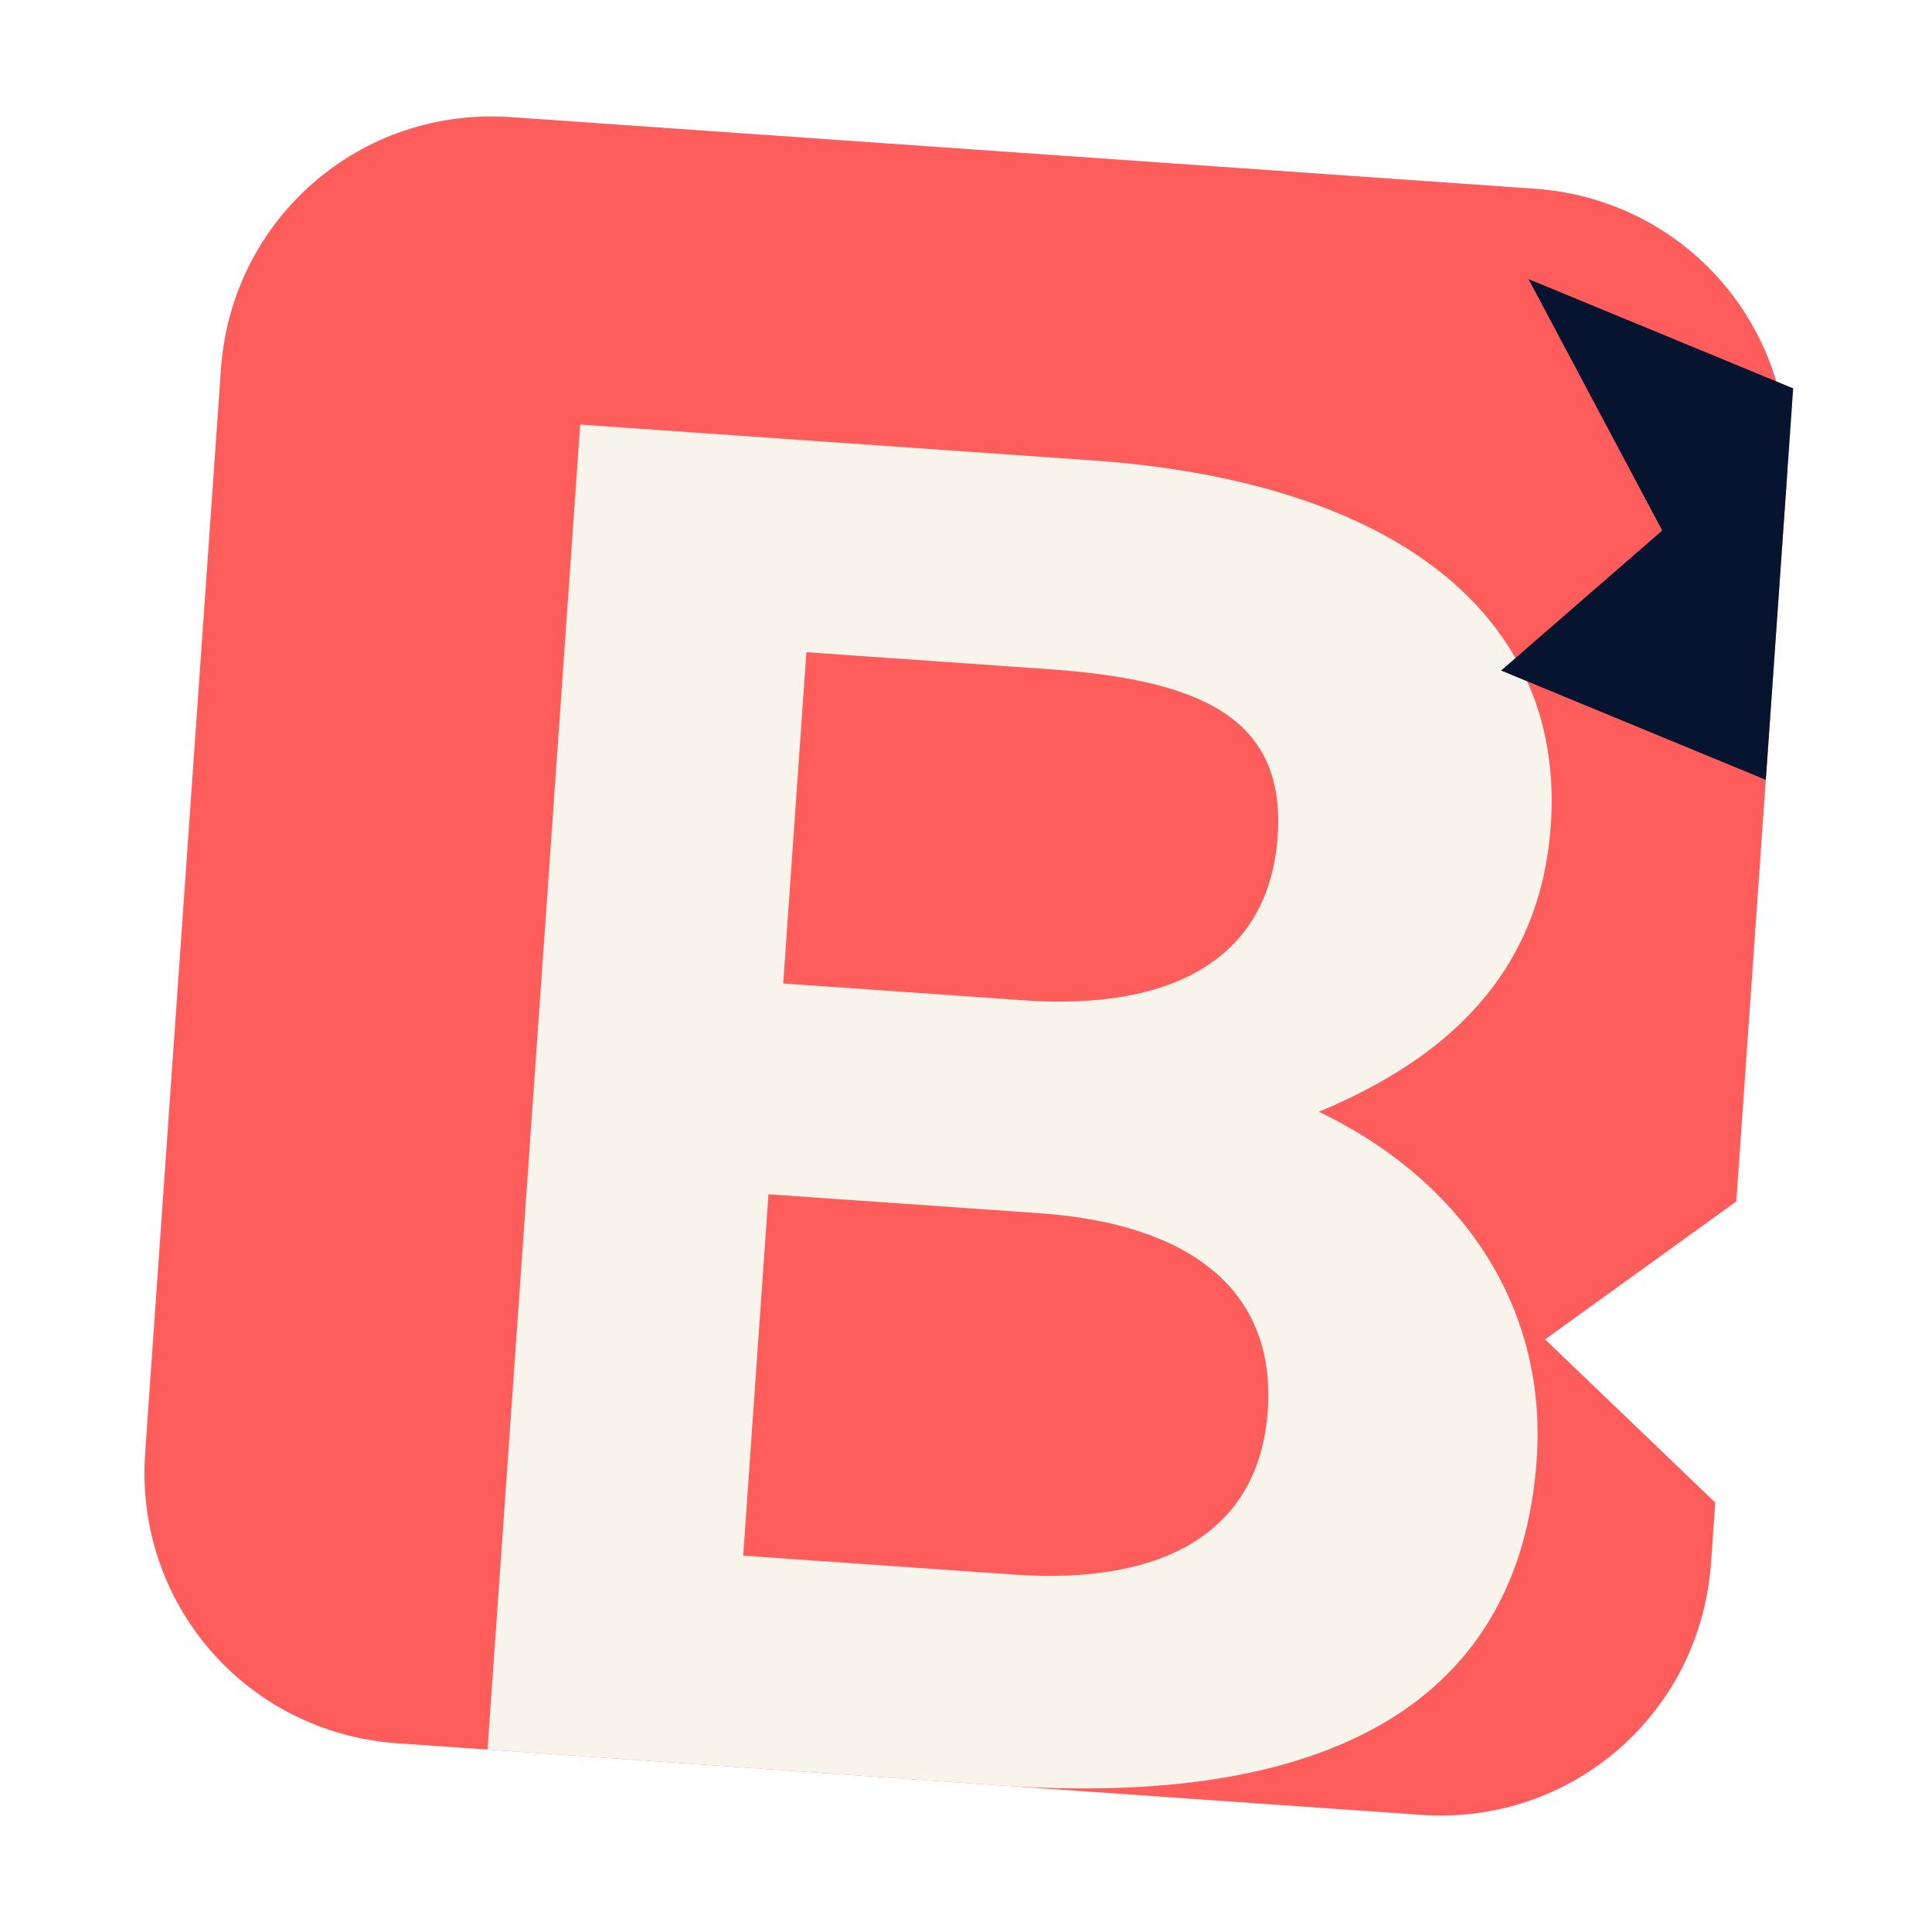
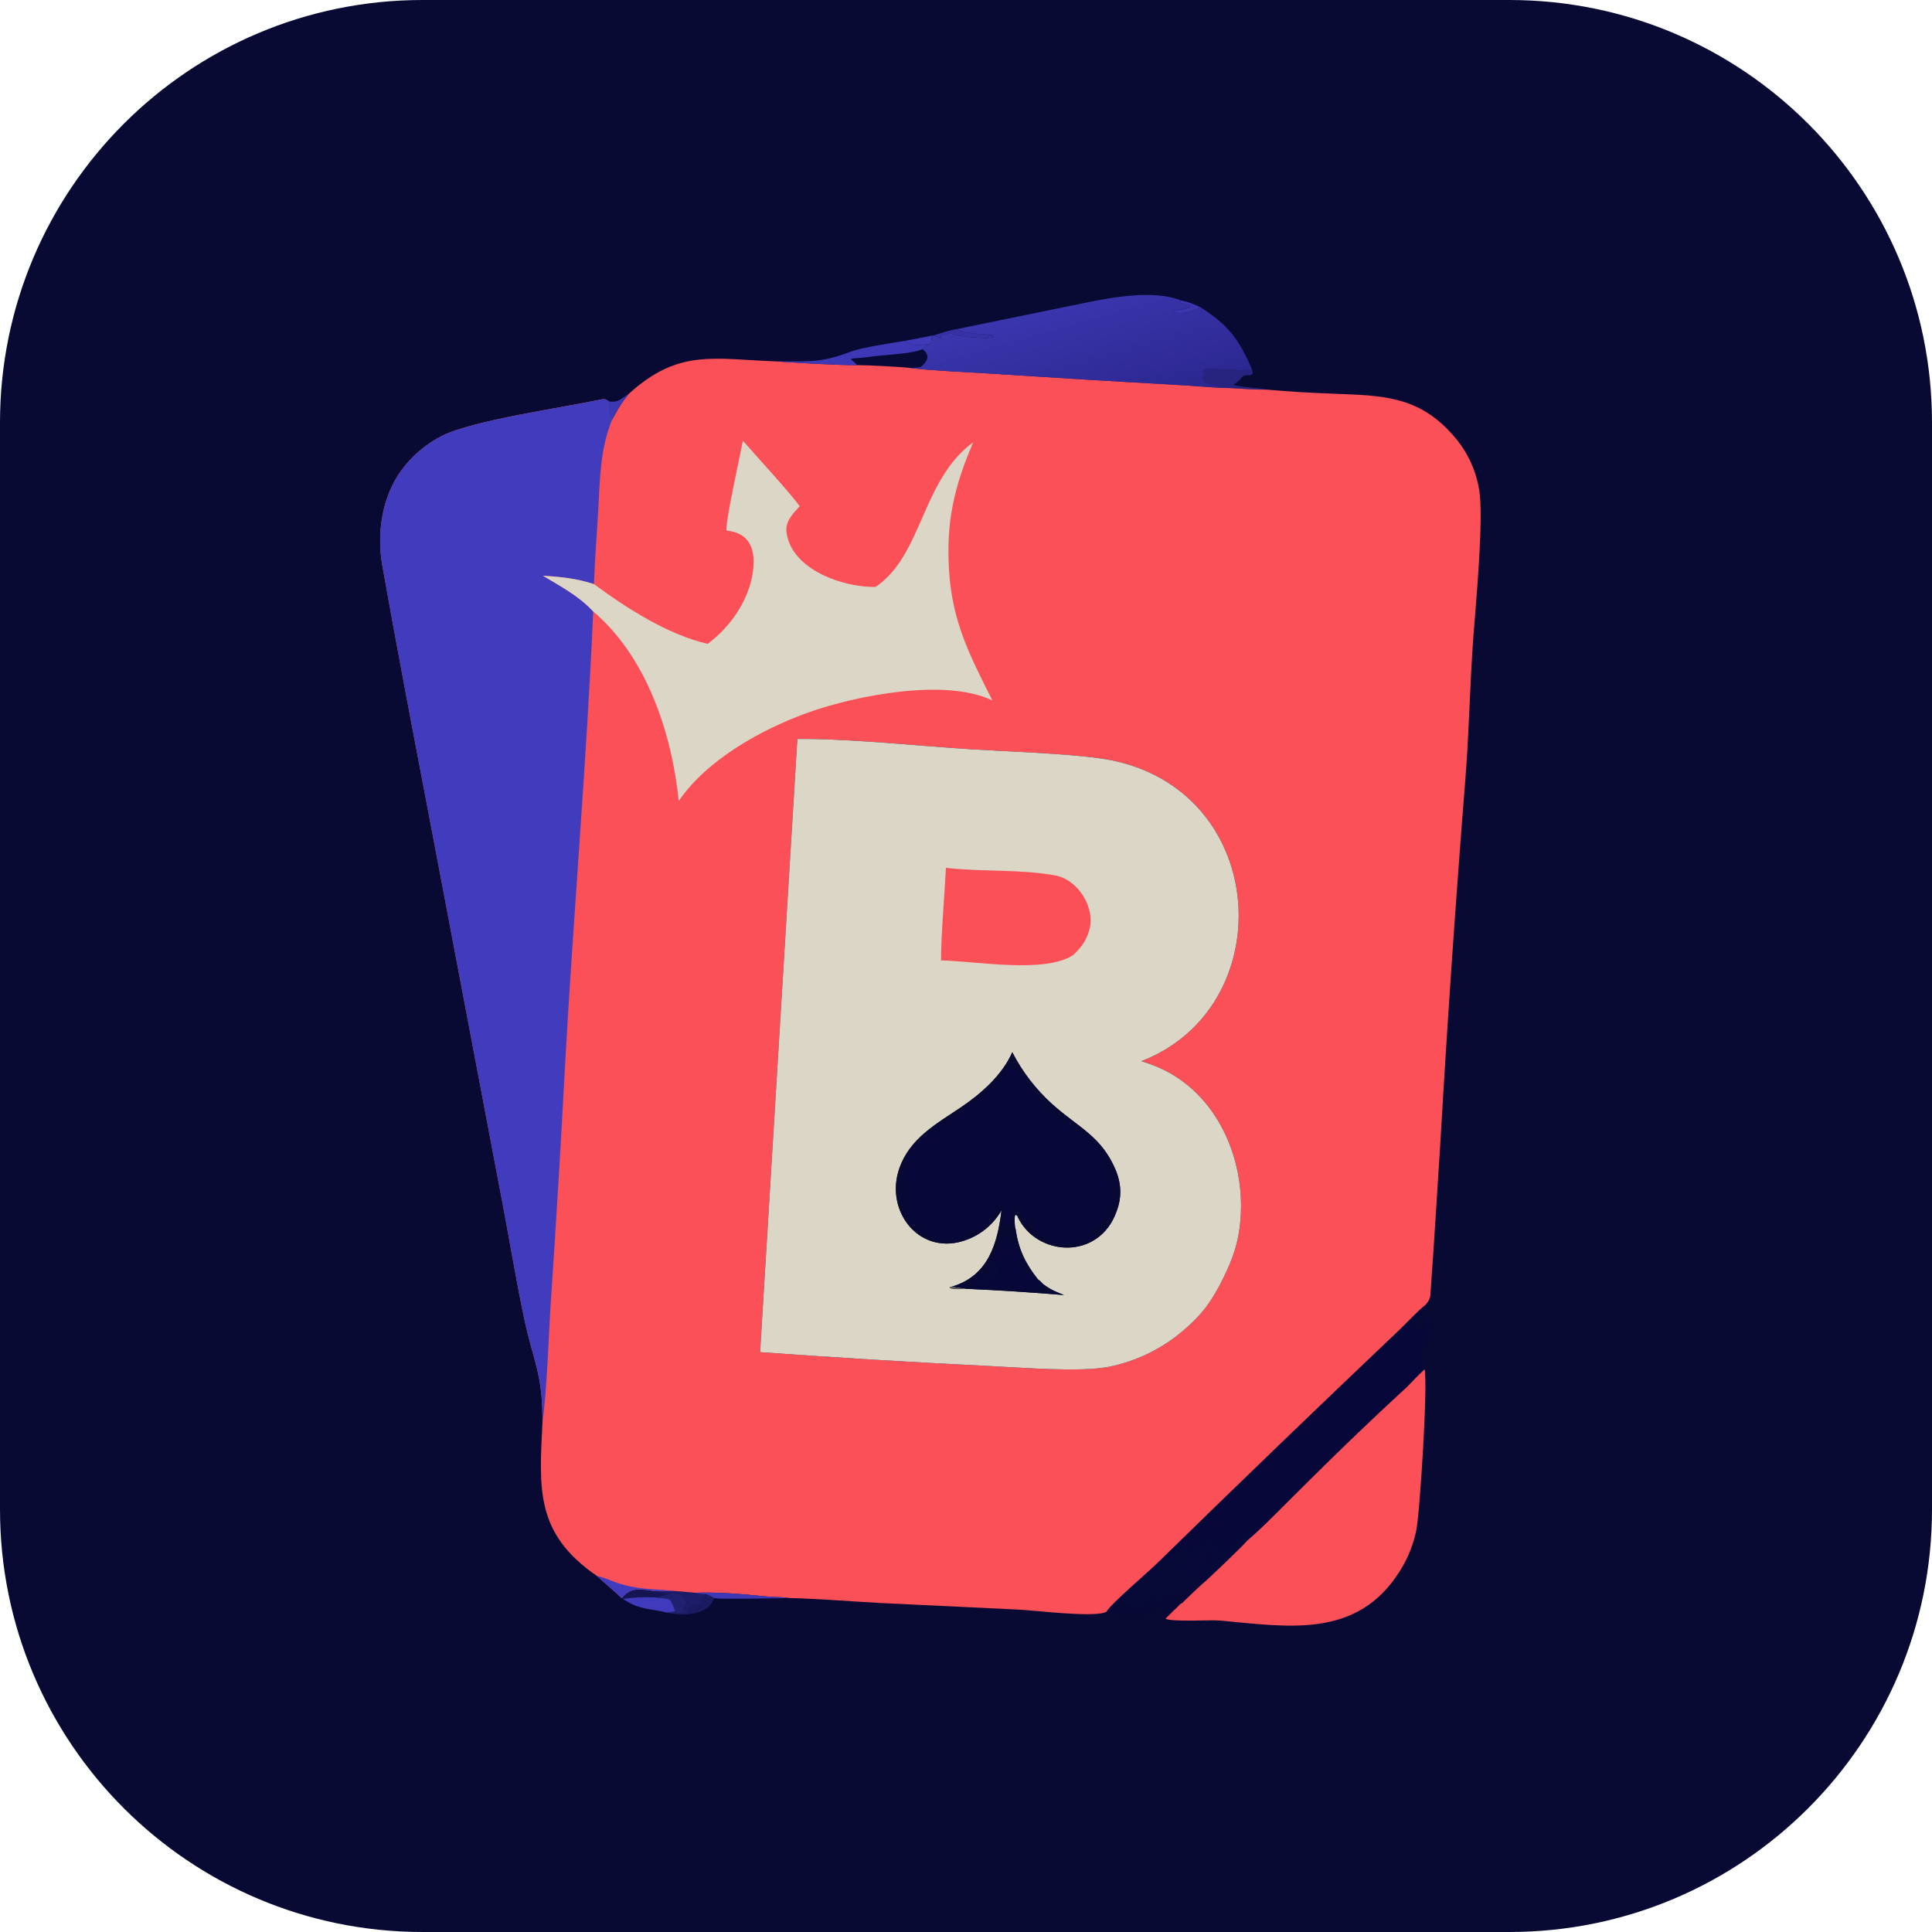
- <svg xmlns="http://www.w3.org/2000/svg" viewBox="0 0 64 64">
-   <g transform="rotate(4 32 32)">
-     <path fill="#FF5C5C" d="M15 5h34c5 0 9 4 9 9v24l-6 5 6 5v2c0 5-4 9-9 9H15c-5 0-9-4-9-9V14c0-5 4-9 9-9Z" />
-     <path fill="#F8F4EC" fill-rule="evenodd" d="M18 15h17c10 0 16 4 16 11 0 5-3 8-7 10 5 2 8 6 8 11 0 8-6 12-17 12H18V15Zm8 7v11h8c5 0 8-2 8-6s-3-5-8-5h-8Zm0 18v12h9c5 0 8-2 8-6s-3-6-8-6h-9Z" />
-     <path fill="#07142F" d="m49 8 9 3v13l-9-3 5-5-5-8Z" />
-   </g>
+ <svg xmlns="http://www.w3.org/2000/svg" viewBox="0 0 32 32">
+   <rect width="32" height="32" rx="7" fill="#080A34" />
+   <svg x="3" y="3" width="26" height="26" viewBox="256 224 512 576">
+     <path fill="#FB5057" d="M388.259 302.058C406.576 285.399 419.5 289.33 442.245 290.142C449.264 290.648 465.791 291.622 472.148 291.508C476.618 291.568 487.529 292.091 491.73 292.586C500.211 293.576 510.504 293.994 519.1 294.511L557.466 296.926L592.064 298.936C597 299.223 604.104 299.926 608.813 299.922C612.81 300.152 618.447 300.577 622.254 300.495C630.349 301.207 638.462 301.705 646.584 301.991C664.871 302.725 678.262 302.632 691.221 317.826C696.038 323.413 699.195 330.237 700.333 337.526C701.997 348.112 699.108 378.846 698.209 390.677C696.855 408.505 696.542 428.552 695.03 446.033C691.579 489.563 688.59 533.129 686.064 576.722C684.839 595.255 683.781 613.97 682.411 632.503C682.284 634.233 681.665 635.124 680.56 636.397C677.849 638.575 674.051 642.581 671.471 645.135C641.616 673.479 611.971 702.042 582.536 730.821C578.678 734.616 565.572 745.71 563.576 748.907C559.985 751.267 537.09 748.45 531.551 748.178L480.267 745.722C469.096 745.119 458.485 744.192 447.26 743.922C444.087 743.475 441.134 743.609 438.002 743.282C429.718 742.416 420.713 741.674 412.398 741.978C409.857 741.689 407.632 741.571 405.116 741.359C402.734 741.341 401.135 741.3 398.747 741.445C393.274 740.977 389.305 739.315 385.677 743.966C382.741 741.153 379.475 738.454 376.518 735.783C353.826 720.146 355.404 703.779 356.6 679.201C356.609 661.008 353.323 657.639 349.792 640.921C347.089 628.123 344.622 613.374 342.167 600.305L314.82 456.087C309.027 425.728 303.199 395.419 297.813 364.981C295.728 353.197 297.717 339.789 304.867 330.04C308.795 324.713 313.923 320.386 319.835 317.412C331.343 311.704 363.845 307.16 378.046 304.128C379.491 303.819 379.971 304.097 380.892 304.826C380.807 307.857 380.771 309.046 382.105 311.613C384.777 306.884 384.834 306.403 388.259 302.058ZM436.442 653.689C464.553 655.718 492.687 657.419 520.838 658.791C532.572 659.353 553.531 661.094 564.107 659.131C574.368 657.126 583.929 652.482 591.85 645.658C598.145 640.248 601.097 636.423 605.009 629.283C608.978 621.579 611.564 615.564 612.541 606.828C615.001 584.845 605.404 560.597 584.94 550.291C582.173 548.925 579.294 547.799 576.334 546.926C623.579 528.673 623.984 459.771 577.432 440.192C572.275 438.052 566.863 436.588 561.331 435.836C548.576 433.981 527.289 433.321 513.687 432.467C494.605 431.269 468.819 428.493 450.113 428.691L436.442 653.689Z" />
+     <path fill="#413CBE" d="M356.6 679.201C356.609 661.008 353.323 657.639 349.792 640.921C347.089 628.123 344.622 613.374 342.167 600.305L314.82 456.087C309.027 425.728 303.199 395.419 297.813 364.981C295.728 353.197 297.717 339.789 304.867 330.04C308.795 324.713 313.923 320.386 319.835 317.412C331.343 311.704 363.845 307.16 378.046 304.128C379.491 303.819 379.971 304.097 380.892 304.826C380.807 307.857 380.771 309.046 382.105 311.613C377.691 322.625 377.712 332.971 377.062 344.661C376.559 353.697 375.79 362.833 375.475 371.865C369.048 369.771 363.504 369.235 356.744 368.781C363.487 372.875 369.714 376.044 375.212 381.899C372.806 437.097 367.873 493.917 364.831 549.278C363.319 578.065 361.583 606.84 359.622 635.599C358.835 647.875 358.266 667.66 356.6 679.201Z" />
+     <path fill="#DCD6C7" d="M430.142 319.248C435.32 325.25 446.599 337.369 450.968 343.256C448.37 346.157 445.544 348.942 446.156 353.078C448.205 366.925 467.519 373.157 478.822 372.912C496.113 361.24 495.657 333.728 514.65 319.825C507.708 336.036 504.669 348.768 505.768 366.77C506.935 385.863 513.417 398.042 521.657 414.541C504.507 406.274 471.659 412.739 454.29 418.92C437.152 425.02 417.007 436.209 406.602 451.43C404.043 426.519 394.851 398.59 375.212 381.899C369.714 376.044 363.487 372.875 356.744 368.781C363.504 369.235 369.048 369.771 375.475 371.865C387.51 380.751 402.658 390.443 417.211 393.798C425.66 387.526 432.386 377.731 433.831 367.2C434.91 359.331 432.749 353.07 424.186 352.223C423.335 350.442 429.376 323.481 430.142 319.248Z" />
+     <path fill="#413CBE" d="M376.518 735.783C380.57 736.713 383.346 738.508 388.364 739.569C394.72 740.912 399.086 740.631 405.116 741.359C402.734 741.341 401.135 741.3 398.747 741.445C393.274 740.977 389.305 739.315 385.677 743.966C382.741 741.153 379.475 738.454 376.518 735.783Z" />
+     <path fill="#DCD6C7" d="M450.113 428.691C468.819 428.493 494.605 431.269 513.687 432.467C527.289 433.321 548.576 433.981 561.331 435.836C566.863 436.588 572.275 438.052 577.432 440.192C623.984 459.771 623.579 528.673 576.334 546.926C579.294 547.799 582.173 548.925 584.94 550.291C605.404 560.597 615.001 584.845 612.541 606.828C611.564 615.564 608.978 621.579 605.009 629.283C601.097 636.423 598.145 640.248 591.85 645.658C583.929 652.482 574.368 657.126 564.107 659.131C553.531 661.094 532.572 659.353 520.838 658.791C492.687 657.419 464.553 655.718 436.442 653.689L450.113 428.691ZM506.892 629.633C508.821 630.073 510.121 630.107 512.02 630.445C524.018 630.971 536.004 631.739 547.971 632.749C544.669 631.381 543.303 630.933 540.418 628.811C539.715 628.129 539.168 627.479 538.358 626.946C533.678 621.012 531.242 615.82 530.168 608.4C530.038 607.596 529.526 603.652 530.298 603.335C530.555 603.505 530.695 603.682 530.907 603.936C537.91 618.799 560.867 620.079 567.247 602.042C569.114 597.156 569.029 592.33 567.18 587.476C561.885 574.416 553.444 571.522 543.568 562.621C537.6 557.23 532.659 550.802 528.983 543.649C525.282 552.109 517.369 559.034 509.822 564.081C500.834 570.093 491.369 575.36 487.567 586.184C481.924 602.25 495.416 619.044 512.543 612.343C517.831 610.33 522.251 606.534 525.039 601.61C523.579 613.782 520.225 625.673 506.892 629.633Z" />
+     <path fill="#080A34" fill-opacity="0.976" d="M525.039 601.61C522.251 606.534 517.831 610.33 512.543 612.343C495.416 619.044 481.924 602.25 487.567 586.184C491.369 575.36 500.834 570.093 509.822 564.081C517.369 559.034 525.282 552.109 528.983 543.649C532.659 550.802 537.6 557.23 543.568 562.621C553.444 571.522 561.885 574.416 567.18 587.476C566.509 590.223 566.576 599.285 567.247 602.042C560.867 620.079 537.91 618.799 530.907 603.936C530.695 603.682 530.555 603.505 530.298 603.335C529.526 603.652 530.038 607.596 530.168 608.4C531.242 615.82 533.678 621.012 538.358 626.946C529.852 622.929 533.764 621.217 529.69 615.175C527.775 612.336 528.225 613.325 526.859 609.688C525.118 614.079 523.54 616.545 521.278 620.584C520.629 621.832 519.968 622.941 519.338 624.216C514.996 625.523 511.075 631.936 520.504 630.242C525.711 629.307 537.251 633.276 540.418 628.811C543.303 630.933 544.669 631.381 547.971 632.749C536.004 631.739 524.018 630.971 512.02 630.445C510.121 630.107 508.821 630.073 506.892 629.633C520.225 625.673 523.579 613.782 525.039 601.61ZM528.756 602.875C528.7 600.821 528.301 600.4 529.254 599.1C531.736 600.014 533.09 606.111 535.192 607.457C535.777 606.183 535.938 605.655 536.348 604.347C537.604 605.614 537.311 608.418 537.618 608.954C538.568 610.62 546.889 614.501 548.457 614.246C552.244 613.628 556.558 612.829 559.629 610.848L559.66 610.427L556.731 611.36L556.186 610.958C557.844 608.634 559.824 608.138 561.131 606.748C563.456 604.274 567.261 598.868 566.211 595.3C563.837 587.234 562.036 577.821 554.385 573.117C549.986 570.413 546.192 568.276 542.376 565.126C537.429 561.042 533.618 549.302 526.746 549.092L526.455 549.736C518.189 567.615 485.264 572.018 489.729 590.872C491.033 596.379 489.05 602.633 491.938 606.699C493.313 606.574 493.045 605.014 494.381 606.473C501.577 614.338 507.259 615.391 515.436 607.718C516.284 608.317 515.901 607.968 516.393 609.03C522.324 605.924 523.388 600.179 525.119 599.181L525.308 599.944C525.548 600.88 525.406 600.526 525.737 601.178L526.476 600.31C526.491 603.724 525.003 605.693 526.208 607.521C527.717 607.829 527.003 607.921 528.411 607.154C529.154 605.756 528.862 604.503 528.756 602.875Z" />
+     <path fill="#07083B" fill-opacity="0.859" d="M526.746 549.092C533.618 549.302 537.429 561.042 542.376 565.126C546.192 568.276 549.986 570.413 554.385 573.117C562.036 577.821 563.837 587.234 566.211 595.3C567.261 598.868 563.456 604.274 561.131 606.748C559.824 608.138 557.844 608.634 556.186 610.958L556.731 611.36L559.66 610.427L559.629 610.848C556.558 612.829 552.244 613.628 548.457 614.246C546.889 614.501 538.568 610.62 537.618 608.954C537.311 608.418 537.604 605.614 536.348 604.347C535.938 605.655 535.777 606.183 535.192 607.457C533.09 606.111 531.736 600.014 529.254 599.1C528.301 600.4 528.7 600.821 528.756 602.875C528.862 604.503 529.154 605.756 528.411 607.154C527.003 607.921 527.717 607.829 526.208 607.521C525.003 605.693 526.491 603.724 526.476 600.31L525.737 601.178C525.406 600.526 525.548 600.88 525.308 599.944L525.119 599.181C523.388 600.179 522.324 605.924 516.393 609.03C515.901 607.968 516.284 608.317 515.436 607.718C507.259 615.391 501.577 614.338 494.381 606.473C493.045 605.014 493.313 606.574 491.938 606.699C489.05 602.633 491.033 596.379 489.729 590.872C485.264 572.018 518.189 567.615 526.455 549.736L526.746 549.092Z" />
+     <path fill="#FB5057" d="M504.646 475.969C517.824 477.529 531.758 476.386 544.746 478.767C553.217 480.319 559.714 490.815 557.175 499.049C555.919 503.124 554.297 505.065 551.413 507.941C540.985 514.84 516.165 510.247 502.843 509.95C502.834 500.628 504.143 485.75 504.646 475.969Z" />
+     <path fill="#07083B" fill-opacity="0.737" d="M526.859 609.688C528.225 613.325 527.775 612.336 529.69 615.175C533.764 621.217 529.852 622.929 538.358 626.946C539.168 627.479 539.715 628.129 540.418 628.811C537.251 633.276 525.711 629.307 520.504 630.242C511.075 631.936 514.996 625.523 519.338 624.216C518.361 625.868 512.587 630.672 519.967 629.346C519.975 629.344 522.593 628.185 522.574 628.204C522.04 628.019 521.053 628.025 520.752 627.83C521.326 627.303 524.054 627.45 524.015 626.034C523.943 623.453 524.406 620.875 521.278 620.584C523.54 616.545 525.118 614.079 526.859 609.688Z" />
+     <path fill="#07083B" fill-opacity="0.627" d="M521.278 620.584C524.406 620.875 523.943 623.453 524.015 626.034C524.054 627.45 521.326 627.303 520.752 627.83C521.053 628.025 522.04 628.019 522.574 628.204C522.593 628.185 519.975 629.344 519.967 629.346C512.587 630.672 518.361 625.868 519.338 624.216C519.968 622.941 520.629 621.832 521.278 620.584Z" />
+     <path fill="#080A34" fill-opacity="0.988" d="M567.18 587.476C569.029 592.33 569.114 597.156 567.247 602.042C566.576 599.285 566.509 590.223 567.18 587.476Z" />
+     <path fill="#E0DBD7" d="M530.168 608.4C530.038 607.596 529.526 603.652 530.298 603.335C530.555 603.505 530.695 603.682 530.907 603.936C530.696 605.343 530.46 606.339 530.813 607.717C530.851 607.865 530.91 608.1 530.803 608.235C530.69 608.376 530.191 608.396 530.168 608.4Z" />
+     <path fill="#595758" d="M512.02 630.445C510.373 630.515 508.311 630.752 506.697 630.41C506.502 630.368 506.125 630.275 506.027 630.069C505.997 630.004 505.994 629.895 506.035 629.833C506.177 629.624 506.8 629.643 506.892 629.633C508.821 630.073 510.121 630.107 512.02 630.445Z" />
+     <path fill="#FB5057" d="M680.264 659.955C681.523 665.335 678.561 712.674 677.208 719.156C676.123 724.399 674.103 729.403 671.245 733.931C655.647 758.938 630.406 754.498 605.494 752.202C601.487 751.832 587.767 752.788 585.209 751.504C587.155 749.422 589.003 747.868 590.783 745.987L591.111 745.927C592.33 744.72 593.564 743.528 594.814 742.353C596.127 741.081 597.466 739.835 598.83 738.617C600.176 737.599 614.084 724.323 615.084 722.914C621.124 717.794 629.723 708.841 635.626 703.034C648.109 690.554 660.85 678.334 673.839 666.381C676.119 664.085 677.826 662.12 680.264 659.955Z" />
+     <defs>
+       <linearGradient id="a" x1="562.588" x2="551.068" y1="306.959" y2="266.574" gradientUnits="userSpaceOnUse">
+         <stop offset="0" stop-color="#3A34B6" stop-opacity="0.718" />
+         <stop offset="1" stop-color="#3F3BBB" stop-opacity="0.906" />
+       </linearGradient>
+     </defs>
+     <path fill="url(#a)" d="M508.574 278.318L548.04 270.231C560.405 267.772 578.757 263.059 590.842 267.767C590.653 268.148 590.449 268.391 590.543 268.782C589.198 267.916 594.768 269.988 594.326 269.796C594.31 270.534 592.141 271.015 591.509 271.021C591.173 271.024 588.16 271.731 588.159 271.733L588.156 271.789C589.816 273.396 595.935 271.69 598.016 270.277C608.368 276.805 612.253 282.237 616.902 292.958C614.783 293.439 613.658 293.545 611.499 293.339C608.907 293.091 606.167 293.484 603.496 292.921C602.424 292.82 599.708 292.687 599.103 293.724C599.07 293.781 599.461 294.328 599.489 294.381C600.121 295.571 597.648 295.429 599.245 296.966L599.168 296.976C599.703 298.974 606.541 299.182 608.813 299.922C604.104 299.926 597 299.223 592.064 298.936L557.466 296.926L519.1 294.511C510.504 293.994 500.211 293.576 491.73 292.586C492.257 292.533 495.166 292.317 495.234 292.266C498.491 289.802 498.606 287.533 496.023 285.665C496.611 284.916 497.991 284.198 498.877 283.643C499.512 282.992 499.303 281.618 499.369 280.68L500.293 280.576C501.461 281.119 503.47 282.748 502.761 280.761C503.894 280.312 505.118 280.193 506.225 279.666C508.088 281.256 521.638 282.136 522.394 281.093C522.119 279.803 512.471 280.592 508.574 278.318Z" />
+     <path fill="#07083B" fill-opacity="0.761" d="M563.576 748.907C565.572 745.71 578.678 734.616 582.536 730.821C611.971 702.042 641.616 673.479 671.471 645.135C671.929 650.572 672.232 647.858 676.44 649.027C676.338 648.999 679.434 652.183 679.705 652.85L679.533 655.947C674.417 657.676 674.156 661.151 673.839 666.381C660.85 678.334 648.109 690.554 635.626 703.034C629.723 708.841 621.124 717.794 615.084 722.914C615.113 722.707 615.142 722.5 615.171 722.293L615.286 721.323C615.577 719.031 617.004 719.29 618.212 717.68L617.995 717.245L618.197 717.161C617.604 717.013 613.092 719.964 613.461 721.234C612.471 722.053 610.599 723.19 610.112 724.36C608.847 727.402 603.055 729.116 605.223 724.368C606.814 720.885 605.481 722.27 604 722.381C603.921 722.336 603.841 722.292 603.762 722.247C603.843 721.795 604.261 721.522 604.261 721.04C603.412 719.858 601.674 721.295 601.056 721.623C600.338 722.253 594.277 726.743 593.965 726.73C593.377 725.499 594.546 724.814 594.771 723.461C595.047 721.804 597.062 722.497 597.75 721.361C597.738 721.269 597.725 721.177 597.713 721.085C597.47 720.764 596.95 721.212 596.7 721.281C596.367 721.389 596.035 721.497 595.702 721.605C593.176 722.308 594.108 725.04 591.318 725.252C590.127 725.342 587.709 728.378 586.493 728.91C585.074 730.043 582.462 732.327 581.131 733.53C579.827 734.897 578.541 735.726 577.002 737.383C575.057 738.751 567.932 745.543 566.37 747.408C565.444 747.917 565.051 748.229 564.172 748.869L563.576 748.907Z" />
+     <path fill="#07083B" fill-opacity="0.278" d="M577.002 737.383C579.255 736.614 581.032 735.548 583.241 734.969C584.78 734.574 585.295 736.045 586.384 734.597C587.255 733.438 588.184 735.214 589.886 734.304C591.915 733.219 593.791 738.042 594.899 739.365C594.351 739.788 593.594 740.899 593.422 740.975C592.229 741.502 589.453 739.595 588.482 740.49C586.046 742.735 586.097 740.612 585.006 740.552C584.212 741.398 584.589 743.052 586.742 742.372C589.457 741.514 590.412 742.57 590.955 745.207L591.111 745.927L590.783 745.987C589.362 742.687 587.839 742.848 584.804 743.718C582.852 744.278 582.088 746.997 580.511 746.476C579.382 745.929 581.497 742.977 580.321 743.048C579.625 743.534 579.679 746.039 579.255 746.345C577.851 747.361 575.994 746.853 574.7 748.083C573.495 749.097 573.074 746.347 572.12 746.272C569.706 746.082 569.13 747.243 566.37 747.408C567.932 745.543 575.057 738.751 577.002 737.383Z" />
+     <defs>
+       <linearGradient id="b" x1="594.147" x2="604.812" y1="726.3" y2="730.036" gradientUnits="userSpaceOnUse">
+         <stop offset="0" stop-color="#08083D" stop-opacity="0.447" />
+         <stop offset="1" stop-color="#06083B" stop-opacity="0.616" />
+       </linearGradient>
+     </defs>
+     <path fill="url(#b)" d="M601.056 721.623C601.674 721.295 603.412 719.858 604.261 721.04C604.261 721.522 603.843 721.795 603.762 722.247C603.841 722.292 603.921 722.336 604 722.381C605.481 722.27 606.814 720.885 605.223 724.368C603.055 729.116 608.847 727.402 610.112 724.36C610.599 723.19 612.471 722.053 613.461 721.234C613.092 719.964 617.604 717.013 618.197 717.161L617.995 717.245L618.212 717.68C617.004 719.29 615.577 719.031 615.286 721.323L615.171 722.293C615.142 722.5 615.113 722.707 615.084 722.914C614.084 724.323 600.176 737.599 598.83 738.617C597.522 736.662 597.614 736.424 595.844 734.773C592.911 732.037 588.103 734.826 588.994 731.286C592.049 731.249 594.177 730.289 596.559 728.326C599.868 725.597 600.247 725.97 600.877 722.55L601.056 721.623Z" />
+     <path fill="#413CBE" fill-opacity="0.941" d="M442.245 290.142C454.056 290.003 458.211 290.961 469.84 286.535C473.649 285.085 485.076 283.301 489.469 282.639C492.311 284.71 495.596 284.279 498.877 283.643C497.991 284.198 496.611 284.916 496.023 285.665C491.566 287.58 481.28 287.684 476 288.569C474.655 288.794 470.525 288.933 469.742 289.263L469.721 289.304C469.736 289.349 471.982 291.356 472.148 291.508C465.791 291.622 449.264 290.648 442.245 290.142Z" />
+     <path fill="#3F39B9" fill-opacity="0.008" d="M496.023 285.665C498.606 287.533 498.491 289.802 495.234 292.266C495.166 292.317 492.257 292.533 491.73 292.586C487.529 292.091 476.618 291.568 472.148 291.508C471.982 291.356 469.736 289.349 469.721 289.304L469.742 289.263C470.525 288.933 474.655 288.794 476 288.569C481.28 287.684 491.566 287.58 496.023 285.665Z" />
+     <path fill="#07083B" fill-opacity="0.118" d="M566.37 747.408C569.13 747.243 569.706 746.082 572.12 746.272C573.074 746.347 573.495 749.097 574.7 748.083C575.994 746.853 577.851 747.361 579.255 746.345C579.679 746.039 579.625 743.534 580.321 743.048C581.497 742.977 579.382 745.929 580.511 746.476C582.088 746.997 582.852 744.278 584.804 743.718C587.839 742.848 589.362 742.687 590.783 745.987C589.003 747.868 587.155 749.422 585.209 751.504L585.081 751.004C583.36 744.043 580.984 749.112 576.523 750.407C568.724 752.673 570.577 750.389 564.172 748.869C565.051 748.229 565.444 747.917 566.37 747.408Z" />
+     <path fill="#3F39B9" fill-opacity="0.569" d="M616.902 292.958C618.211 296.934 614.413 293.722 612.77 296.549C612.243 297.456 610.239 298.556 610.185 298.739C612.439 299.644 619.224 299.778 622.254 300.495C618.447 300.577 612.81 300.152 608.813 299.922C606.541 299.182 599.703 298.974 599.168 296.976L599.245 296.966C597.648 295.429 600.121 295.571 599.489 294.381C599.461 294.328 599.07 293.781 599.103 293.724C599.708 292.687 602.424 292.82 603.496 292.921C606.167 293.484 608.907 293.091 611.499 293.339C613.658 293.545 614.783 293.439 616.902 292.958Z" />
+     <path fill="#07083B" fill-opacity="0.533" d="M581.131 733.53C582.462 732.327 585.074 730.043 586.493 728.91C587.709 728.378 590.127 725.342 591.318 725.252C594.108 725.04 593.176 722.308 595.702 721.605C596.035 721.497 596.367 721.389 596.7 721.281C596.95 721.212 597.47 720.764 597.713 721.085C597.725 721.177 597.738 721.269 597.75 721.361C597.062 722.497 595.047 721.804 594.771 723.461C594.546 724.814 593.377 725.499 593.965 726.73C594.277 726.743 600.338 722.253 601.056 721.623L600.877 722.55C600.247 725.97 599.868 725.597 596.559 728.326C594.177 730.289 592.049 731.249 588.994 731.286C587.948 731.184 582.918 733.084 581.131 733.53Z" />
+     <path fill="#413CBE" fill-opacity="0.988" d="M398.024 743.706C403.955 744.505 403.328 743.495 405.122 748.255C405.213 748.498 405.245 748.468 405.231 748.703C404.904 748.974 402.914 749.144 402.291 749.268C396.257 747.735 392.334 748.297 386.834 744.676L386.153 744.242C389.67 743.652 394.486 743.496 398.024 743.706Z" />
+     <path fill="#07083B" fill-opacity="0.4" d="M581.131 733.53C582.918 733.084 587.948 731.184 588.994 731.286C588.103 734.826 592.911 732.037 595.844 734.773C597.614 736.424 597.522 736.662 598.83 738.617C597.466 739.835 596.127 741.081 594.814 742.353C594.791 741.179 594.75 740.537 594.899 739.365C593.791 738.042 591.915 733.219 589.886 734.304C588.184 735.214 587.255 733.438 586.384 734.597C585.295 736.045 584.78 734.574 583.241 734.969C581.032 735.548 579.255 736.614 577.002 737.383C578.541 735.726 579.827 734.897 581.131 733.53Z" />
+     <path fill="#07083B" fill-opacity="0.682" d="M680.56 636.397L680.18 637.779C677.42 640.381 671.275 647.612 680.113 645.101C678.849 647.624 678.001 647.581 680.737 649.066L680.456 649.998C680.159 650.942 679.922 651.885 679.705 652.85C679.434 652.183 676.338 648.999 676.44 649.027C672.232 647.858 671.929 650.572 671.471 645.135C674.051 642.581 677.849 638.575 680.56 636.397Z" />
+     <path fill="#413CBE" fill-opacity="0.373" d="M398.747 741.445C401.135 741.3 402.734 741.341 405.116 741.359C407.632 741.571 409.857 741.689 412.398 741.978C414.181 742.376 414.685 742.5 416.537 742.459C416.366 742.578 415.709 742.951 415.487 743.251C415.497 743.259 416.029 743.691 416.063 743.739C415.642 744.289 414.346 744.222 413.742 744.256C413.748 744.309 413.753 744.362 413.759 744.414C414.241 744.499 414.708 744.568 415.196 744.607L415.263 744.674C414.412 747.639 412.079 744.379 409.501 749.107C408.981 748.747 407.547 747.895 408.756 747.048C410.739 745.661 408.085 744.169 408.152 743.572C408.179 743.528 408.205 743.484 408.231 743.44C407.781 742.444 405.292 742.354 404.389 742.204C401.528 742.383 401.143 742.39 398.747 741.445Z" />
+     <path fill="#413CBE" fill-opacity="0.439" d="M398.024 743.706L398.661 743.613C400.936 743.299 402.508 742.284 404.389 742.204C405.292 742.354 407.781 742.444 408.231 743.44C408.205 743.484 408.179 743.528 408.152 743.572C408.085 744.169 410.739 745.661 408.756 747.048C407.547 747.895 408.981 748.747 409.501 749.107C409.86 749.134 410.397 749.13 410.74 749.266C410.29 749.502 405.549 749.642 404.749 749.685C403.868 749.566 403.157 749.438 402.291 749.268C402.914 749.144 404.904 748.974 405.231 748.703C405.245 748.468 405.213 748.498 405.122 748.255C403.328 743.495 403.955 744.505 398.024 743.706Z" />
+     <path fill="#3F39B9" fill-opacity="0.984" d="M412.398 741.978C420.713 741.674 429.718 742.416 438.002 743.282C441.134 743.609 444.087 743.475 447.26 743.922C443.961 743.989 421.002 744.454 419.603 743.939C418.352 743.167 417.922 743.014 416.537 742.459C414.685 742.5 414.181 742.376 412.398 741.978Z" />
+     <path fill="#413CBE" fill-opacity="0.224" d="M385.677 743.966C389.305 739.315 393.274 740.977 398.747 741.445C401.143 742.39 401.528 742.383 404.389 742.204C402.508 742.284 400.936 743.299 398.661 743.613L398.024 743.706C394.486 743.496 389.67 743.652 386.153 744.242C385.947 744.147 385.835 744.124 385.677 743.966Z" />
+     <path fill="#413CBE" fill-opacity="0.329" d="M416.537 742.459C417.922 743.014 418.352 743.167 419.603 743.939C417.673 749.804 409.89 750.426 404.749 749.685C405.549 749.642 410.29 749.502 410.74 749.266C410.397 749.13 409.86 749.134 409.501 749.107C412.079 744.379 414.412 747.639 415.263 744.674L415.196 744.607C414.708 744.568 414.241 744.499 413.759 744.414C413.753 744.362 413.748 744.309 413.742 744.256C414.346 744.222 415.642 744.289 416.063 743.739C416.029 743.691 415.497 743.259 415.487 743.251C415.709 742.951 416.366 742.578 416.537 742.459Z" />
+     <path fill="#07083B" fill-opacity="0.973" d="M673.839 666.381C674.156 661.151 674.417 657.676 679.533 655.947C679.78 657.304 679.948 658.617 680.264 659.955C677.826 662.12 676.119 664.085 673.839 666.381Z" />
+     <path fill="#3F39B9" fill-opacity="0.855" d="M508.574 278.318C512.471 280.592 522.119 279.803 522.394 281.093C521.638 282.136 508.088 281.256 506.225 279.666C505.118 280.193 503.894 280.312 502.761 280.761C503.47 282.748 501.461 281.119 500.293 280.576C502.931 279.717 505.819 278.732 508.574 278.318Z" />
+     <path fill="#07083B" fill-opacity="0.294" d="M594.899 739.365C594.75 740.537 594.791 741.179 594.814 742.353C593.564 743.528 592.33 744.72 591.111 745.927L590.955 745.207C590.412 742.57 589.457 741.514 586.742 742.372C584.589 743.052 584.212 741.398 585.006 740.552C586.097 740.612 586.046 742.735 588.482 740.49C589.453 739.595 592.229 741.502 593.422 740.975C593.594 740.899 594.351 739.788 594.899 739.365Z" />
+     <path fill="#3F39B9" fill-opacity="0.949" d="M380.892 304.826C384.358 305.337 384.894 304.144 388.259 302.058C384.834 306.403 384.777 306.884 382.105 311.613C380.771 309.046 380.807 307.857 380.892 304.826Z" />
+     <path fill="#07083B" fill-opacity="0.153" d="M680.113 645.101C671.275 647.612 677.42 640.381 680.18 637.779L680.456 638.628C680.799 639.77 681.104 640.153 682.023 640.918L681.396 641.616C678.309 640.108 677.208 643.82 679.995 644.648L680.113 645.101Z" />
+     <path fill="#413CBE" fill-opacity="0.965" d="M489.469 282.639C492.866 281.973 495.976 281.454 499.369 280.68C499.303 281.618 499.512 282.992 498.877 283.643C495.596 284.279 492.311 284.71 489.469 282.639Z" />
+     <path fill="#3F39B9" fill-opacity="0.929" d="M590.842 267.767C594.176 268.511 595.037 268.89 598.016 270.277C595.935 271.69 589.816 273.396 588.156 271.789L588.159 271.733C588.16 271.731 591.173 271.024 591.509 271.021C592.141 271.015 594.31 270.534 594.326 269.796C594.768 269.988 589.198 267.916 590.543 268.782C590.449 268.391 590.653 268.148 590.842 267.767Z" />
+     <path fill="#07083B" fill-opacity="0.863" d="M681.396 641.616L682.023 640.918C683.213 644.272 682.298 645.431 680.737 649.066C678.001 647.581 678.849 647.624 680.113 645.101L679.995 644.648C680.741 643.368 680.873 643.012 681.396 641.616Z" />
+     <path fill="#07083B" fill-opacity="0.043" d="M679.995 644.648C677.208 643.82 678.309 640.108 681.396 641.616C680.873 643.012 680.741 643.368 679.995 644.648Z" />
+   </svg>
</svg>
